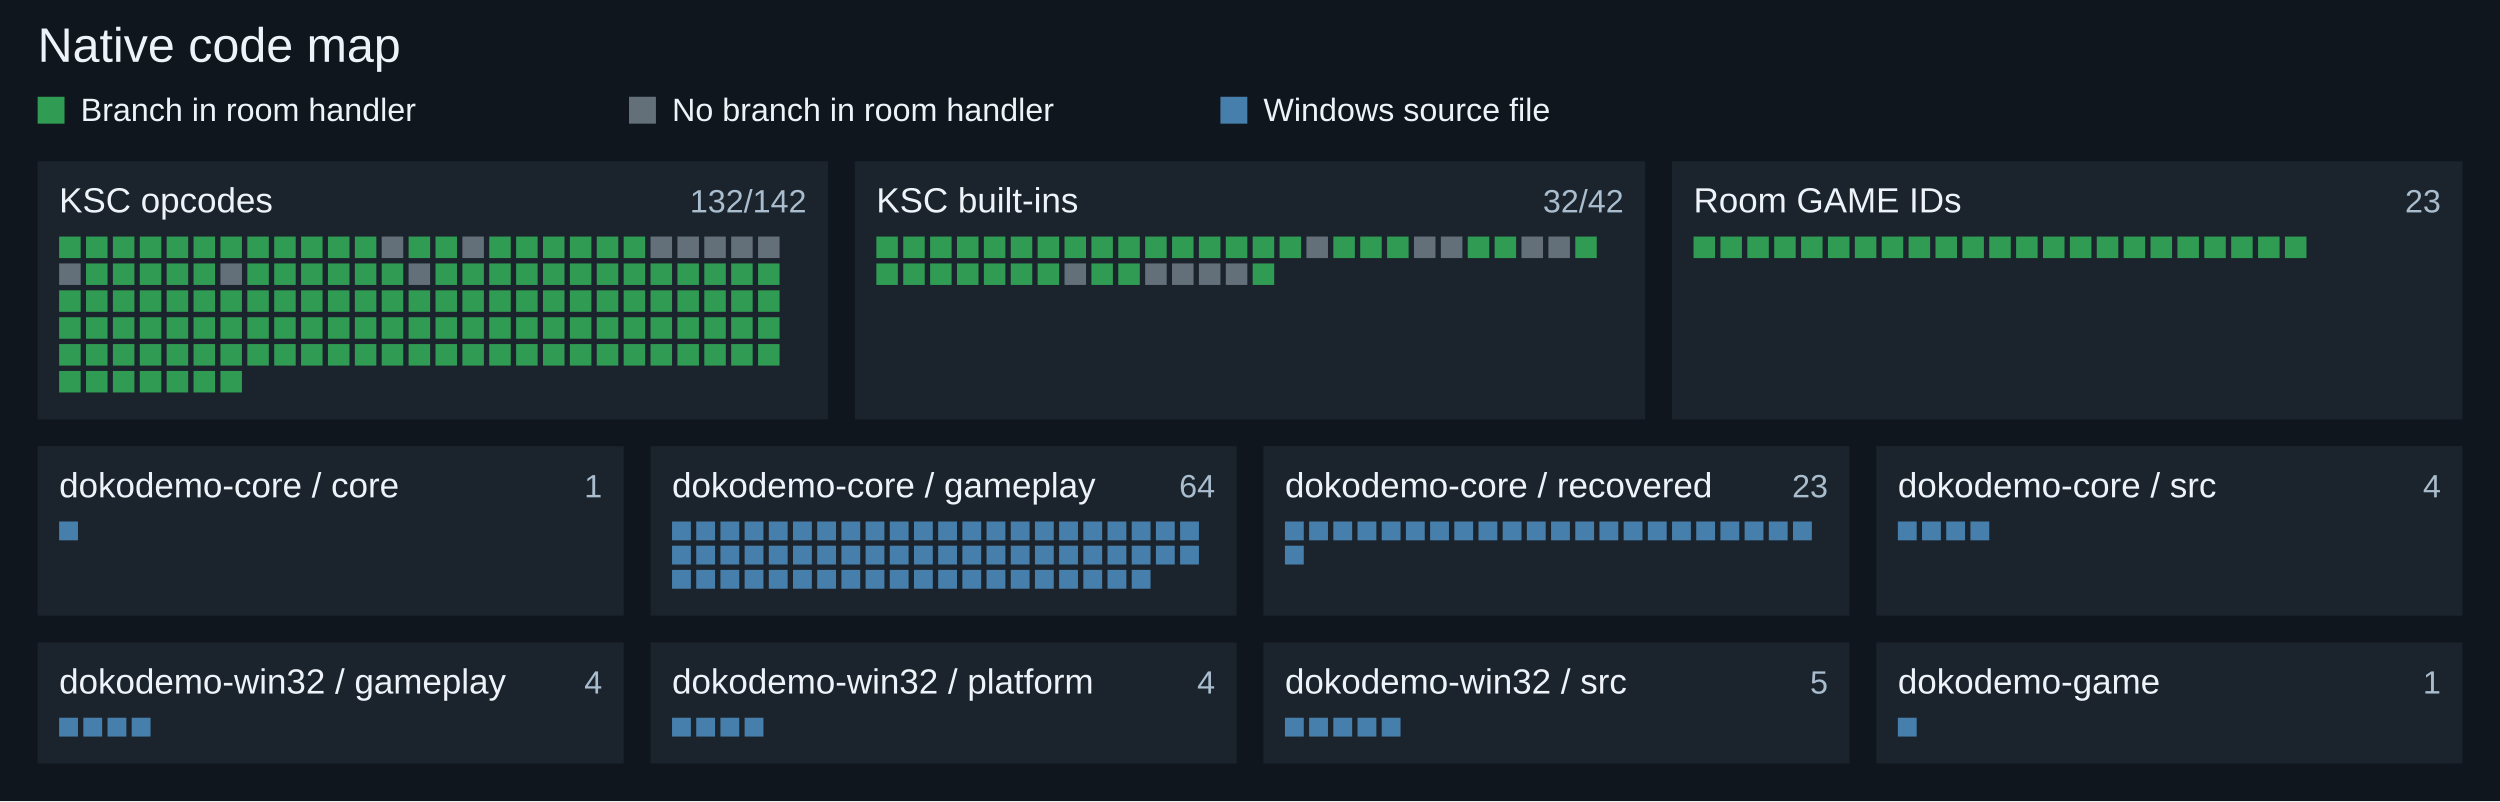
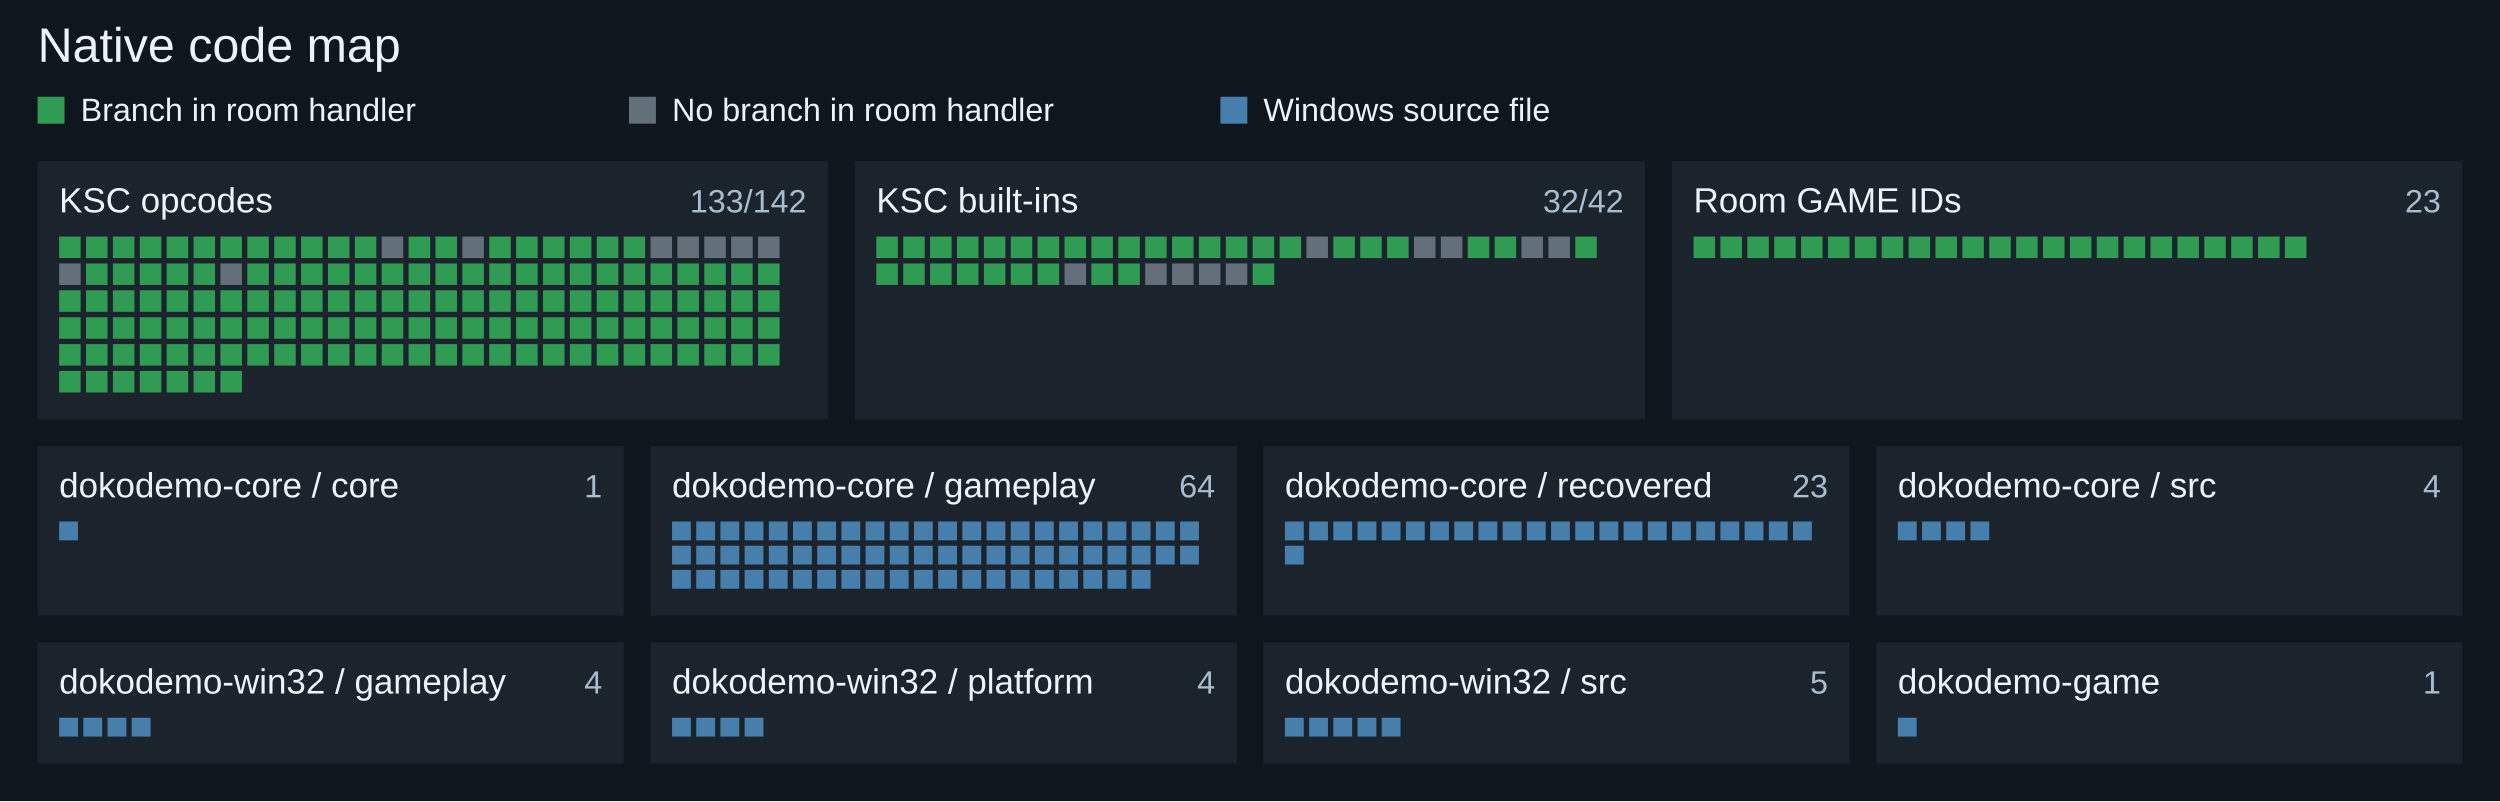
<svg xmlns="http://www.w3.org/2000/svg" width="930" height="298" viewBox="0 0 930 298" role="img" aria-label="Native code map. Each square represents a dispatch ID or Windows source file.">
  <rect x="0" y="0" width="930" height="298" fill="#10161d" />
  <g font-family="Segoe UI, Arial, sans-serif">
    <text x="14" y="23" font-size="18" fill="#edf3f8">Native code map</text>
    <rect x="14" y="36" width="10" height="10" fill="#2f9b53" />
    <text x="30" y="45" font-size="12" fill="#edf3f8">Branch in room handler</text>
    <rect x="234" y="36" width="10" height="10" fill="#63707a" />
    <text x="250" y="45" font-size="12" fill="#edf3f8">No branch in room handler</text>
    <rect x="454" y="36" width="10" height="10" fill="#477fac" />
    <text x="470" y="45" font-size="12" fill="#edf3f8">Windows source file</text>
    <rect x="14" y="60" width="294" height="96" fill="#1b242c" />
    <text x="22" y="79" font-size="13" fill="#edf3f8">KSC opcodes</text>
-     <text x="300" y="79" font-size="12" fill="#a9bdce" text-anchor="end">132/142</text>
+     <text x="300" y="79" font-size="12" fill="#a9bdce" text-anchor="end">133/142</text>
    <rect x="22" y="88" width="8" height="8" fill="#2f9b53" />
    <rect x="32" y="88" width="8" height="8" fill="#2f9b53" />
    <rect x="42" y="88" width="8" height="8" fill="#2f9b53" />
    <rect x="52" y="88" width="8" height="8" fill="#2f9b53" />
    <rect x="62" y="88" width="8" height="8" fill="#2f9b53" />
    <rect x="72" y="88" width="8" height="8" fill="#2f9b53" />
    <rect x="82" y="88" width="8" height="8" fill="#2f9b53" />
    <rect x="92" y="88" width="8" height="8" fill="#2f9b53" />
    <rect x="102" y="88" width="8" height="8" fill="#2f9b53" />
    <rect x="112" y="88" width="8" height="8" fill="#2f9b53" />
    <rect x="122" y="88" width="8" height="8" fill="#2f9b53" />
    <rect x="132" y="88" width="8" height="8" fill="#2f9b53" />
    <rect x="142" y="88" width="8" height="8" fill="#63707a" />
    <rect x="152" y="88" width="8" height="8" fill="#2f9b53" />
    <rect x="162" y="88" width="8" height="8" fill="#2f9b53" />
    <rect x="172" y="88" width="8" height="8" fill="#63707a" />
    <rect x="182" y="88" width="8" height="8" fill="#2f9b53" />
    <rect x="192" y="88" width="8" height="8" fill="#2f9b53" />
    <rect x="202" y="88" width="8" height="8" fill="#2f9b53" />
    <rect x="212" y="88" width="8" height="8" fill="#2f9b53" />
    <rect x="222" y="88" width="8" height="8" fill="#2f9b53" />
    <rect x="232" y="88" width="8" height="8" fill="#2f9b53" />
    <rect x="242" y="88" width="8" height="8" fill="#63707a" />
    <rect x="252" y="88" width="8" height="8" fill="#63707a" />
    <rect x="262" y="88" width="8" height="8" fill="#63707a" />
    <rect x="272" y="88" width="8" height="8" fill="#63707a" />
    <rect x="282" y="88" width="8" height="8" fill="#63707a" />
    <rect x="22" y="98" width="8" height="8" fill="#63707a" />
    <rect x="32" y="98" width="8" height="8" fill="#2f9b53" />
    <rect x="42" y="98" width="8" height="8" fill="#2f9b53" />
    <rect x="52" y="98" width="8" height="8" fill="#2f9b53" />
    <rect x="62" y="98" width="8" height="8" fill="#2f9b53" />
    <rect x="72" y="98" width="8" height="8" fill="#2f9b53" />
    <rect x="82" y="98" width="8" height="8" fill="#63707a" />
    <rect x="92" y="98" width="8" height="8" fill="#2f9b53" />
    <rect x="102" y="98" width="8" height="8" fill="#2f9b53" />
    <rect x="112" y="98" width="8" height="8" fill="#2f9b53" />
    <rect x="122" y="98" width="8" height="8" fill="#2f9b53" />
    <rect x="132" y="98" width="8" height="8" fill="#2f9b53" />
    <rect x="142" y="98" width="8" height="8" fill="#2f9b53" />
-     <rect x="152" y="98" width="8" height="8" fill="#63707a" />
+     <rect x="152" y="98" width="8" height="8" fill="#2f9b53" />
    <rect x="162" y="98" width="8" height="8" fill="#2f9b53" />
    <rect x="172" y="98" width="8" height="8" fill="#2f9b53" />
    <rect x="182" y="98" width="8" height="8" fill="#2f9b53" />
    <rect x="192" y="98" width="8" height="8" fill="#2f9b53" />
    <rect x="202" y="98" width="8" height="8" fill="#2f9b53" />
    <rect x="212" y="98" width="8" height="8" fill="#2f9b53" />
    <rect x="222" y="98" width="8" height="8" fill="#2f9b53" />
    <rect x="232" y="98" width="8" height="8" fill="#2f9b53" />
    <rect x="242" y="98" width="8" height="8" fill="#2f9b53" />
    <rect x="252" y="98" width="8" height="8" fill="#2f9b53" />
    <rect x="262" y="98" width="8" height="8" fill="#2f9b53" />
    <rect x="272" y="98" width="8" height="8" fill="#2f9b53" />
    <rect x="282" y="98" width="8" height="8" fill="#2f9b53" />
    <rect x="22" y="108" width="8" height="8" fill="#2f9b53" />
    <rect x="32" y="108" width="8" height="8" fill="#2f9b53" />
    <rect x="42" y="108" width="8" height="8" fill="#2f9b53" />
    <rect x="52" y="108" width="8" height="8" fill="#2f9b53" />
    <rect x="62" y="108" width="8" height="8" fill="#2f9b53" />
    <rect x="72" y="108" width="8" height="8" fill="#2f9b53" />
    <rect x="82" y="108" width="8" height="8" fill="#2f9b53" />
    <rect x="92" y="108" width="8" height="8" fill="#2f9b53" />
    <rect x="102" y="108" width="8" height="8" fill="#2f9b53" />
    <rect x="112" y="108" width="8" height="8" fill="#2f9b53" />
    <rect x="122" y="108" width="8" height="8" fill="#2f9b53" />
    <rect x="132" y="108" width="8" height="8" fill="#2f9b53" />
    <rect x="142" y="108" width="8" height="8" fill="#2f9b53" />
    <rect x="152" y="108" width="8" height="8" fill="#2f9b53" />
    <rect x="162" y="108" width="8" height="8" fill="#2f9b53" />
    <rect x="172" y="108" width="8" height="8" fill="#2f9b53" />
    <rect x="182" y="108" width="8" height="8" fill="#2f9b53" />
    <rect x="192" y="108" width="8" height="8" fill="#2f9b53" />
    <rect x="202" y="108" width="8" height="8" fill="#2f9b53" />
    <rect x="212" y="108" width="8" height="8" fill="#2f9b53" />
    <rect x="222" y="108" width="8" height="8" fill="#2f9b53" />
    <rect x="232" y="108" width="8" height="8" fill="#2f9b53" />
    <rect x="242" y="108" width="8" height="8" fill="#2f9b53" />
    <rect x="252" y="108" width="8" height="8" fill="#2f9b53" />
    <rect x="262" y="108" width="8" height="8" fill="#2f9b53" />
    <rect x="272" y="108" width="8" height="8" fill="#2f9b53" />
    <rect x="282" y="108" width="8" height="8" fill="#2f9b53" />
    <rect x="22" y="118" width="8" height="8" fill="#2f9b53" />
    <rect x="32" y="118" width="8" height="8" fill="#2f9b53" />
    <rect x="42" y="118" width="8" height="8" fill="#2f9b53" />
    <rect x="52" y="118" width="8" height="8" fill="#2f9b53" />
    <rect x="62" y="118" width="8" height="8" fill="#2f9b53" />
    <rect x="72" y="118" width="8" height="8" fill="#2f9b53" />
    <rect x="82" y="118" width="8" height="8" fill="#2f9b53" />
    <rect x="92" y="118" width="8" height="8" fill="#2f9b53" />
    <rect x="102" y="118" width="8" height="8" fill="#2f9b53" />
    <rect x="112" y="118" width="8" height="8" fill="#2f9b53" />
    <rect x="122" y="118" width="8" height="8" fill="#2f9b53" />
    <rect x="132" y="118" width="8" height="8" fill="#2f9b53" />
    <rect x="142" y="118" width="8" height="8" fill="#2f9b53" />
    <rect x="152" y="118" width="8" height="8" fill="#2f9b53" />
    <rect x="162" y="118" width="8" height="8" fill="#2f9b53" />
    <rect x="172" y="118" width="8" height="8" fill="#2f9b53" />
    <rect x="182" y="118" width="8" height="8" fill="#2f9b53" />
    <rect x="192" y="118" width="8" height="8" fill="#2f9b53" />
    <rect x="202" y="118" width="8" height="8" fill="#2f9b53" />
    <rect x="212" y="118" width="8" height="8" fill="#2f9b53" />
    <rect x="222" y="118" width="8" height="8" fill="#2f9b53" />
    <rect x="232" y="118" width="8" height="8" fill="#2f9b53" />
    <rect x="242" y="118" width="8" height="8" fill="#2f9b53" />
    <rect x="252" y="118" width="8" height="8" fill="#2f9b53" />
    <rect x="262" y="118" width="8" height="8" fill="#2f9b53" />
    <rect x="272" y="118" width="8" height="8" fill="#2f9b53" />
    <rect x="282" y="118" width="8" height="8" fill="#2f9b53" />
    <rect x="22" y="128" width="8" height="8" fill="#2f9b53" />
    <rect x="32" y="128" width="8" height="8" fill="#2f9b53" />
    <rect x="42" y="128" width="8" height="8" fill="#2f9b53" />
    <rect x="52" y="128" width="8" height="8" fill="#2f9b53" />
    <rect x="62" y="128" width="8" height="8" fill="#2f9b53" />
    <rect x="72" y="128" width="8" height="8" fill="#2f9b53" />
    <rect x="82" y="128" width="8" height="8" fill="#2f9b53" />
    <rect x="92" y="128" width="8" height="8" fill="#2f9b53" />
    <rect x="102" y="128" width="8" height="8" fill="#2f9b53" />
    <rect x="112" y="128" width="8" height="8" fill="#2f9b53" />
    <rect x="122" y="128" width="8" height="8" fill="#2f9b53" />
    <rect x="132" y="128" width="8" height="8" fill="#2f9b53" />
    <rect x="142" y="128" width="8" height="8" fill="#2f9b53" />
    <rect x="152" y="128" width="8" height="8" fill="#2f9b53" />
    <rect x="162" y="128" width="8" height="8" fill="#2f9b53" />
    <rect x="172" y="128" width="8" height="8" fill="#2f9b53" />
    <rect x="182" y="128" width="8" height="8" fill="#2f9b53" />
    <rect x="192" y="128" width="8" height="8" fill="#2f9b53" />
    <rect x="202" y="128" width="8" height="8" fill="#2f9b53" />
    <rect x="212" y="128" width="8" height="8" fill="#2f9b53" />
    <rect x="222" y="128" width="8" height="8" fill="#2f9b53" />
    <rect x="232" y="128" width="8" height="8" fill="#2f9b53" />
    <rect x="242" y="128" width="8" height="8" fill="#2f9b53" />
    <rect x="252" y="128" width="8" height="8" fill="#2f9b53" />
    <rect x="262" y="128" width="8" height="8" fill="#2f9b53" />
    <rect x="272" y="128" width="8" height="8" fill="#2f9b53" />
    <rect x="282" y="128" width="8" height="8" fill="#2f9b53" />
    <rect x="22" y="138" width="8" height="8" fill="#2f9b53" />
    <rect x="32" y="138" width="8" height="8" fill="#2f9b53" />
    <rect x="42" y="138" width="8" height="8" fill="#2f9b53" />
    <rect x="52" y="138" width="8" height="8" fill="#2f9b53" />
    <rect x="62" y="138" width="8" height="8" fill="#2f9b53" />
    <rect x="72" y="138" width="8" height="8" fill="#2f9b53" />
    <rect x="82" y="138" width="8" height="8" fill="#2f9b53" />
    <rect x="318" y="60" width="294" height="96" fill="#1b242c" />
    <text x="326" y="79" font-size="13" fill="#edf3f8">KSC built-ins</text>
    <text x="604" y="79" font-size="12" fill="#a9bdce" text-anchor="end">32/42</text>
    <rect x="326" y="88" width="8" height="8" fill="#2f9b53" />
    <rect x="336" y="88" width="8" height="8" fill="#2f9b53" />
    <rect x="346" y="88" width="8" height="8" fill="#2f9b53" />
    <rect x="356" y="88" width="8" height="8" fill="#2f9b53" />
    <rect x="366" y="88" width="8" height="8" fill="#2f9b53" />
    <rect x="376" y="88" width="8" height="8" fill="#2f9b53" />
    <rect x="386" y="88" width="8" height="8" fill="#2f9b53" />
    <rect x="396" y="88" width="8" height="8" fill="#2f9b53" />
    <rect x="406" y="88" width="8" height="8" fill="#2f9b53" />
    <rect x="416" y="88" width="8" height="8" fill="#2f9b53" />
    <rect x="426" y="88" width="8" height="8" fill="#2f9b53" />
    <rect x="436" y="88" width="8" height="8" fill="#2f9b53" />
    <rect x="446" y="88" width="8" height="8" fill="#2f9b53" />
    <rect x="456" y="88" width="8" height="8" fill="#2f9b53" />
    <rect x="466" y="88" width="8" height="8" fill="#2f9b53" />
    <rect x="476" y="88" width="8" height="8" fill="#2f9b53" />
    <rect x="486" y="88" width="8" height="8" fill="#63707a" />
    <rect x="496" y="88" width="8" height="8" fill="#2f9b53" />
    <rect x="506" y="88" width="8" height="8" fill="#2f9b53" />
    <rect x="516" y="88" width="8" height="8" fill="#2f9b53" />
    <rect x="526" y="88" width="8" height="8" fill="#63707a" />
    <rect x="536" y="88" width="8" height="8" fill="#63707a" />
    <rect x="546" y="88" width="8" height="8" fill="#2f9b53" />
    <rect x="556" y="88" width="8" height="8" fill="#2f9b53" />
    <rect x="566" y="88" width="8" height="8" fill="#63707a" />
    <rect x="576" y="88" width="8" height="8" fill="#63707a" />
    <rect x="586" y="88" width="8" height="8" fill="#2f9b53" />
    <rect x="326" y="98" width="8" height="8" fill="#2f9b53" />
    <rect x="336" y="98" width="8" height="8" fill="#2f9b53" />
    <rect x="346" y="98" width="8" height="8" fill="#2f9b53" />
    <rect x="356" y="98" width="8" height="8" fill="#2f9b53" />
    <rect x="366" y="98" width="8" height="8" fill="#2f9b53" />
    <rect x="376" y="98" width="8" height="8" fill="#2f9b53" />
    <rect x="386" y="98" width="8" height="8" fill="#2f9b53" />
    <rect x="396" y="98" width="8" height="8" fill="#63707a" />
    <rect x="406" y="98" width="8" height="8" fill="#2f9b53" />
    <rect x="416" y="98" width="8" height="8" fill="#2f9b53" />
    <rect x="426" y="98" width="8" height="8" fill="#63707a" />
    <rect x="436" y="98" width="8" height="8" fill="#63707a" />
    <rect x="446" y="98" width="8" height="8" fill="#63707a" />
    <rect x="456" y="98" width="8" height="8" fill="#63707a" />
    <rect x="466" y="98" width="8" height="8" fill="#2f9b53" />
    <rect x="622" y="60" width="294" height="96" fill="#1b242c" />
    <text x="630" y="79" font-size="13" fill="#edf3f8">Room GAME IDs</text>
    <text x="908" y="79" font-size="12" fill="#a9bdce" text-anchor="end">23</text>
    <rect x="630" y="88" width="8" height="8" fill="#2f9b53" />
    <rect x="640" y="88" width="8" height="8" fill="#2f9b53" />
    <rect x="650" y="88" width="8" height="8" fill="#2f9b53" />
    <rect x="660" y="88" width="8" height="8" fill="#2f9b53" />
    <rect x="670" y="88" width="8" height="8" fill="#2f9b53" />
    <rect x="680" y="88" width="8" height="8" fill="#2f9b53" />
    <rect x="690" y="88" width="8" height="8" fill="#2f9b53" />
    <rect x="700" y="88" width="8" height="8" fill="#2f9b53" />
    <rect x="710" y="88" width="8" height="8" fill="#2f9b53" />
    <rect x="720" y="88" width="8" height="8" fill="#2f9b53" />
    <rect x="730" y="88" width="8" height="8" fill="#2f9b53" />
    <rect x="740" y="88" width="8" height="8" fill="#2f9b53" />
    <rect x="750" y="88" width="8" height="8" fill="#2f9b53" />
    <rect x="760" y="88" width="8" height="8" fill="#2f9b53" />
    <rect x="770" y="88" width="8" height="8" fill="#2f9b53" />
    <rect x="780" y="88" width="8" height="8" fill="#2f9b53" />
    <rect x="790" y="88" width="8" height="8" fill="#2f9b53" />
    <rect x="800" y="88" width="8" height="8" fill="#2f9b53" />
    <rect x="810" y="88" width="8" height="8" fill="#2f9b53" />
    <rect x="820" y="88" width="8" height="8" fill="#2f9b53" />
    <rect x="830" y="88" width="8" height="8" fill="#2f9b53" />
    <rect x="840" y="88" width="8" height="8" fill="#2f9b53" />
    <rect x="850" y="88" width="8" height="8" fill="#2f9b53" />
    <rect x="14" y="166" width="218" height="63" fill="#1b242c" />
    <text x="22" y="185" font-size="13" fill="#edf3f8">dokodemo-core / core</text>
    <text x="224" y="185" font-size="12" fill="#a9bdce" text-anchor="end">1</text>
    <rect x="22" y="194" width="7" height="7" fill="#477fac" />
    <rect x="242" y="166" width="218" height="63" fill="#1b242c" />
    <text x="250" y="185" font-size="13" fill="#edf3f8">dokodemo-core / gameplay</text>
    <text x="452" y="185" font-size="12" fill="#a9bdce" text-anchor="end">64</text>
    <rect x="250" y="194" width="7" height="7" fill="#477fac" />
    <rect x="259" y="194" width="7" height="7" fill="#477fac" />
    <rect x="268" y="194" width="7" height="7" fill="#477fac" />
    <rect x="277" y="194" width="7" height="7" fill="#477fac" />
    <rect x="286" y="194" width="7" height="7" fill="#477fac" />
    <rect x="295" y="194" width="7" height="7" fill="#477fac" />
    <rect x="304" y="194" width="7" height="7" fill="#477fac" />
    <rect x="313" y="194" width="7" height="7" fill="#477fac" />
    <rect x="322" y="194" width="7" height="7" fill="#477fac" />
    <rect x="331" y="194" width="7" height="7" fill="#477fac" />
    <rect x="340" y="194" width="7" height="7" fill="#477fac" />
    <rect x="349" y="194" width="7" height="7" fill="#477fac" />
    <rect x="358" y="194" width="7" height="7" fill="#477fac" />
    <rect x="367" y="194" width="7" height="7" fill="#477fac" />
    <rect x="376" y="194" width="7" height="7" fill="#477fac" />
    <rect x="385" y="194" width="7" height="7" fill="#477fac" />
    <rect x="394" y="194" width="7" height="7" fill="#477fac" />
    <rect x="403" y="194" width="7" height="7" fill="#477fac" />
    <rect x="412" y="194" width="7" height="7" fill="#477fac" />
    <rect x="421" y="194" width="7" height="7" fill="#477fac" />
    <rect x="430" y="194" width="7" height="7" fill="#477fac" />
    <rect x="439" y="194" width="7" height="7" fill="#477fac" />
    <rect x="250" y="203" width="7" height="7" fill="#477fac" />
    <rect x="259" y="203" width="7" height="7" fill="#477fac" />
    <rect x="268" y="203" width="7" height="7" fill="#477fac" />
    <rect x="277" y="203" width="7" height="7" fill="#477fac" />
    <rect x="286" y="203" width="7" height="7" fill="#477fac" />
    <rect x="295" y="203" width="7" height="7" fill="#477fac" />
    <rect x="304" y="203" width="7" height="7" fill="#477fac" />
    <rect x="313" y="203" width="7" height="7" fill="#477fac" />
    <rect x="322" y="203" width="7" height="7" fill="#477fac" />
    <rect x="331" y="203" width="7" height="7" fill="#477fac" />
    <rect x="340" y="203" width="7" height="7" fill="#477fac" />
    <rect x="349" y="203" width="7" height="7" fill="#477fac" />
    <rect x="358" y="203" width="7" height="7" fill="#477fac" />
    <rect x="367" y="203" width="7" height="7" fill="#477fac" />
    <rect x="376" y="203" width="7" height="7" fill="#477fac" />
    <rect x="385" y="203" width="7" height="7" fill="#477fac" />
    <rect x="394" y="203" width="7" height="7" fill="#477fac" />
    <rect x="403" y="203" width="7" height="7" fill="#477fac" />
    <rect x="412" y="203" width="7" height="7" fill="#477fac" />
    <rect x="421" y="203" width="7" height="7" fill="#477fac" />
    <rect x="430" y="203" width="7" height="7" fill="#477fac" />
    <rect x="439" y="203" width="7" height="7" fill="#477fac" />
    <rect x="250" y="212" width="7" height="7" fill="#477fac" />
    <rect x="259" y="212" width="7" height="7" fill="#477fac" />
    <rect x="268" y="212" width="7" height="7" fill="#477fac" />
    <rect x="277" y="212" width="7" height="7" fill="#477fac" />
    <rect x="286" y="212" width="7" height="7" fill="#477fac" />
    <rect x="295" y="212" width="7" height="7" fill="#477fac" />
    <rect x="304" y="212" width="7" height="7" fill="#477fac" />
    <rect x="313" y="212" width="7" height="7" fill="#477fac" />
    <rect x="322" y="212" width="7" height="7" fill="#477fac" />
    <rect x="331" y="212" width="7" height="7" fill="#477fac" />
    <rect x="340" y="212" width="7" height="7" fill="#477fac" />
    <rect x="349" y="212" width="7" height="7" fill="#477fac" />
    <rect x="358" y="212" width="7" height="7" fill="#477fac" />
    <rect x="367" y="212" width="7" height="7" fill="#477fac" />
    <rect x="376" y="212" width="7" height="7" fill="#477fac" />
    <rect x="385" y="212" width="7" height="7" fill="#477fac" />
    <rect x="394" y="212" width="7" height="7" fill="#477fac" />
    <rect x="403" y="212" width="7" height="7" fill="#477fac" />
    <rect x="412" y="212" width="7" height="7" fill="#477fac" />
    <rect x="421" y="212" width="7" height="7" fill="#477fac" />
    <rect x="470" y="166" width="218" height="63" fill="#1b242c" />
    <text x="478" y="185" font-size="13" fill="#edf3f8">dokodemo-core / recovered</text>
    <text x="680" y="185" font-size="12" fill="#a9bdce" text-anchor="end">23</text>
    <rect x="478" y="194" width="7" height="7" fill="#477fac" />
    <rect x="487" y="194" width="7" height="7" fill="#477fac" />
    <rect x="496" y="194" width="7" height="7" fill="#477fac" />
    <rect x="505" y="194" width="7" height="7" fill="#477fac" />
    <rect x="514" y="194" width="7" height="7" fill="#477fac" />
    <rect x="523" y="194" width="7" height="7" fill="#477fac" />
    <rect x="532" y="194" width="7" height="7" fill="#477fac" />
    <rect x="541" y="194" width="7" height="7" fill="#477fac" />
    <rect x="550" y="194" width="7" height="7" fill="#477fac" />
    <rect x="559" y="194" width="7" height="7" fill="#477fac" />
    <rect x="568" y="194" width="7" height="7" fill="#477fac" />
    <rect x="577" y="194" width="7" height="7" fill="#477fac" />
    <rect x="586" y="194" width="7" height="7" fill="#477fac" />
    <rect x="595" y="194" width="7" height="7" fill="#477fac" />
    <rect x="604" y="194" width="7" height="7" fill="#477fac" />
    <rect x="613" y="194" width="7" height="7" fill="#477fac" />
    <rect x="622" y="194" width="7" height="7" fill="#477fac" />
    <rect x="631" y="194" width="7" height="7" fill="#477fac" />
    <rect x="640" y="194" width="7" height="7" fill="#477fac" />
    <rect x="649" y="194" width="7" height="7" fill="#477fac" />
    <rect x="658" y="194" width="7" height="7" fill="#477fac" />
    <rect x="667" y="194" width="7" height="7" fill="#477fac" />
    <rect x="478" y="203" width="7" height="7" fill="#477fac" />
    <rect x="698" y="166" width="218" height="63" fill="#1b242c" />
    <text x="706" y="185" font-size="13" fill="#edf3f8">dokodemo-core / src</text>
    <text x="908" y="185" font-size="12" fill="#a9bdce" text-anchor="end">4</text>
    <rect x="706" y="194" width="7" height="7" fill="#477fac" />
    <rect x="715" y="194" width="7" height="7" fill="#477fac" />
    <rect x="724" y="194" width="7" height="7" fill="#477fac" />
    <rect x="733" y="194" width="7" height="7" fill="#477fac" />
    <rect x="14" y="239" width="218" height="45" fill="#1b242c" />
    <text x="22" y="258" font-size="13" fill="#edf3f8">dokodemo-win32 / gameplay</text>
    <text x="224" y="258" font-size="12" fill="#a9bdce" text-anchor="end">4</text>
    <rect x="22" y="267" width="7" height="7" fill="#477fac" />
    <rect x="31" y="267" width="7" height="7" fill="#477fac" />
    <rect x="40" y="267" width="7" height="7" fill="#477fac" />
    <rect x="49" y="267" width="7" height="7" fill="#477fac" />
    <rect x="242" y="239" width="218" height="45" fill="#1b242c" />
    <text x="250" y="258" font-size="13" fill="#edf3f8">dokodemo-win32 / platform</text>
    <text x="452" y="258" font-size="12" fill="#a9bdce" text-anchor="end">4</text>
    <rect x="250" y="267" width="7" height="7" fill="#477fac" />
    <rect x="259" y="267" width="7" height="7" fill="#477fac" />
    <rect x="268" y="267" width="7" height="7" fill="#477fac" />
    <rect x="277" y="267" width="7" height="7" fill="#477fac" />
    <rect x="470" y="239" width="218" height="45" fill="#1b242c" />
    <text x="478" y="258" font-size="13" fill="#edf3f8">dokodemo-win32 / src</text>
    <text x="680" y="258" font-size="12" fill="#a9bdce" text-anchor="end">5</text>
    <rect x="478" y="267" width="7" height="7" fill="#477fac" />
    <rect x="487" y="267" width="7" height="7" fill="#477fac" />
    <rect x="496" y="267" width="7" height="7" fill="#477fac" />
    <rect x="505" y="267" width="7" height="7" fill="#477fac" />
    <rect x="514" y="267" width="7" height="7" fill="#477fac" />
    <rect x="698" y="239" width="218" height="45" fill="#1b242c" />
    <text x="706" y="258" font-size="13" fill="#edf3f8">dokodemo-game</text>
    <text x="908" y="258" font-size="12" fill="#a9bdce" text-anchor="end">1</text>
    <rect x="706" y="267" width="7" height="7" fill="#477fac" />
  </g>
</svg>
